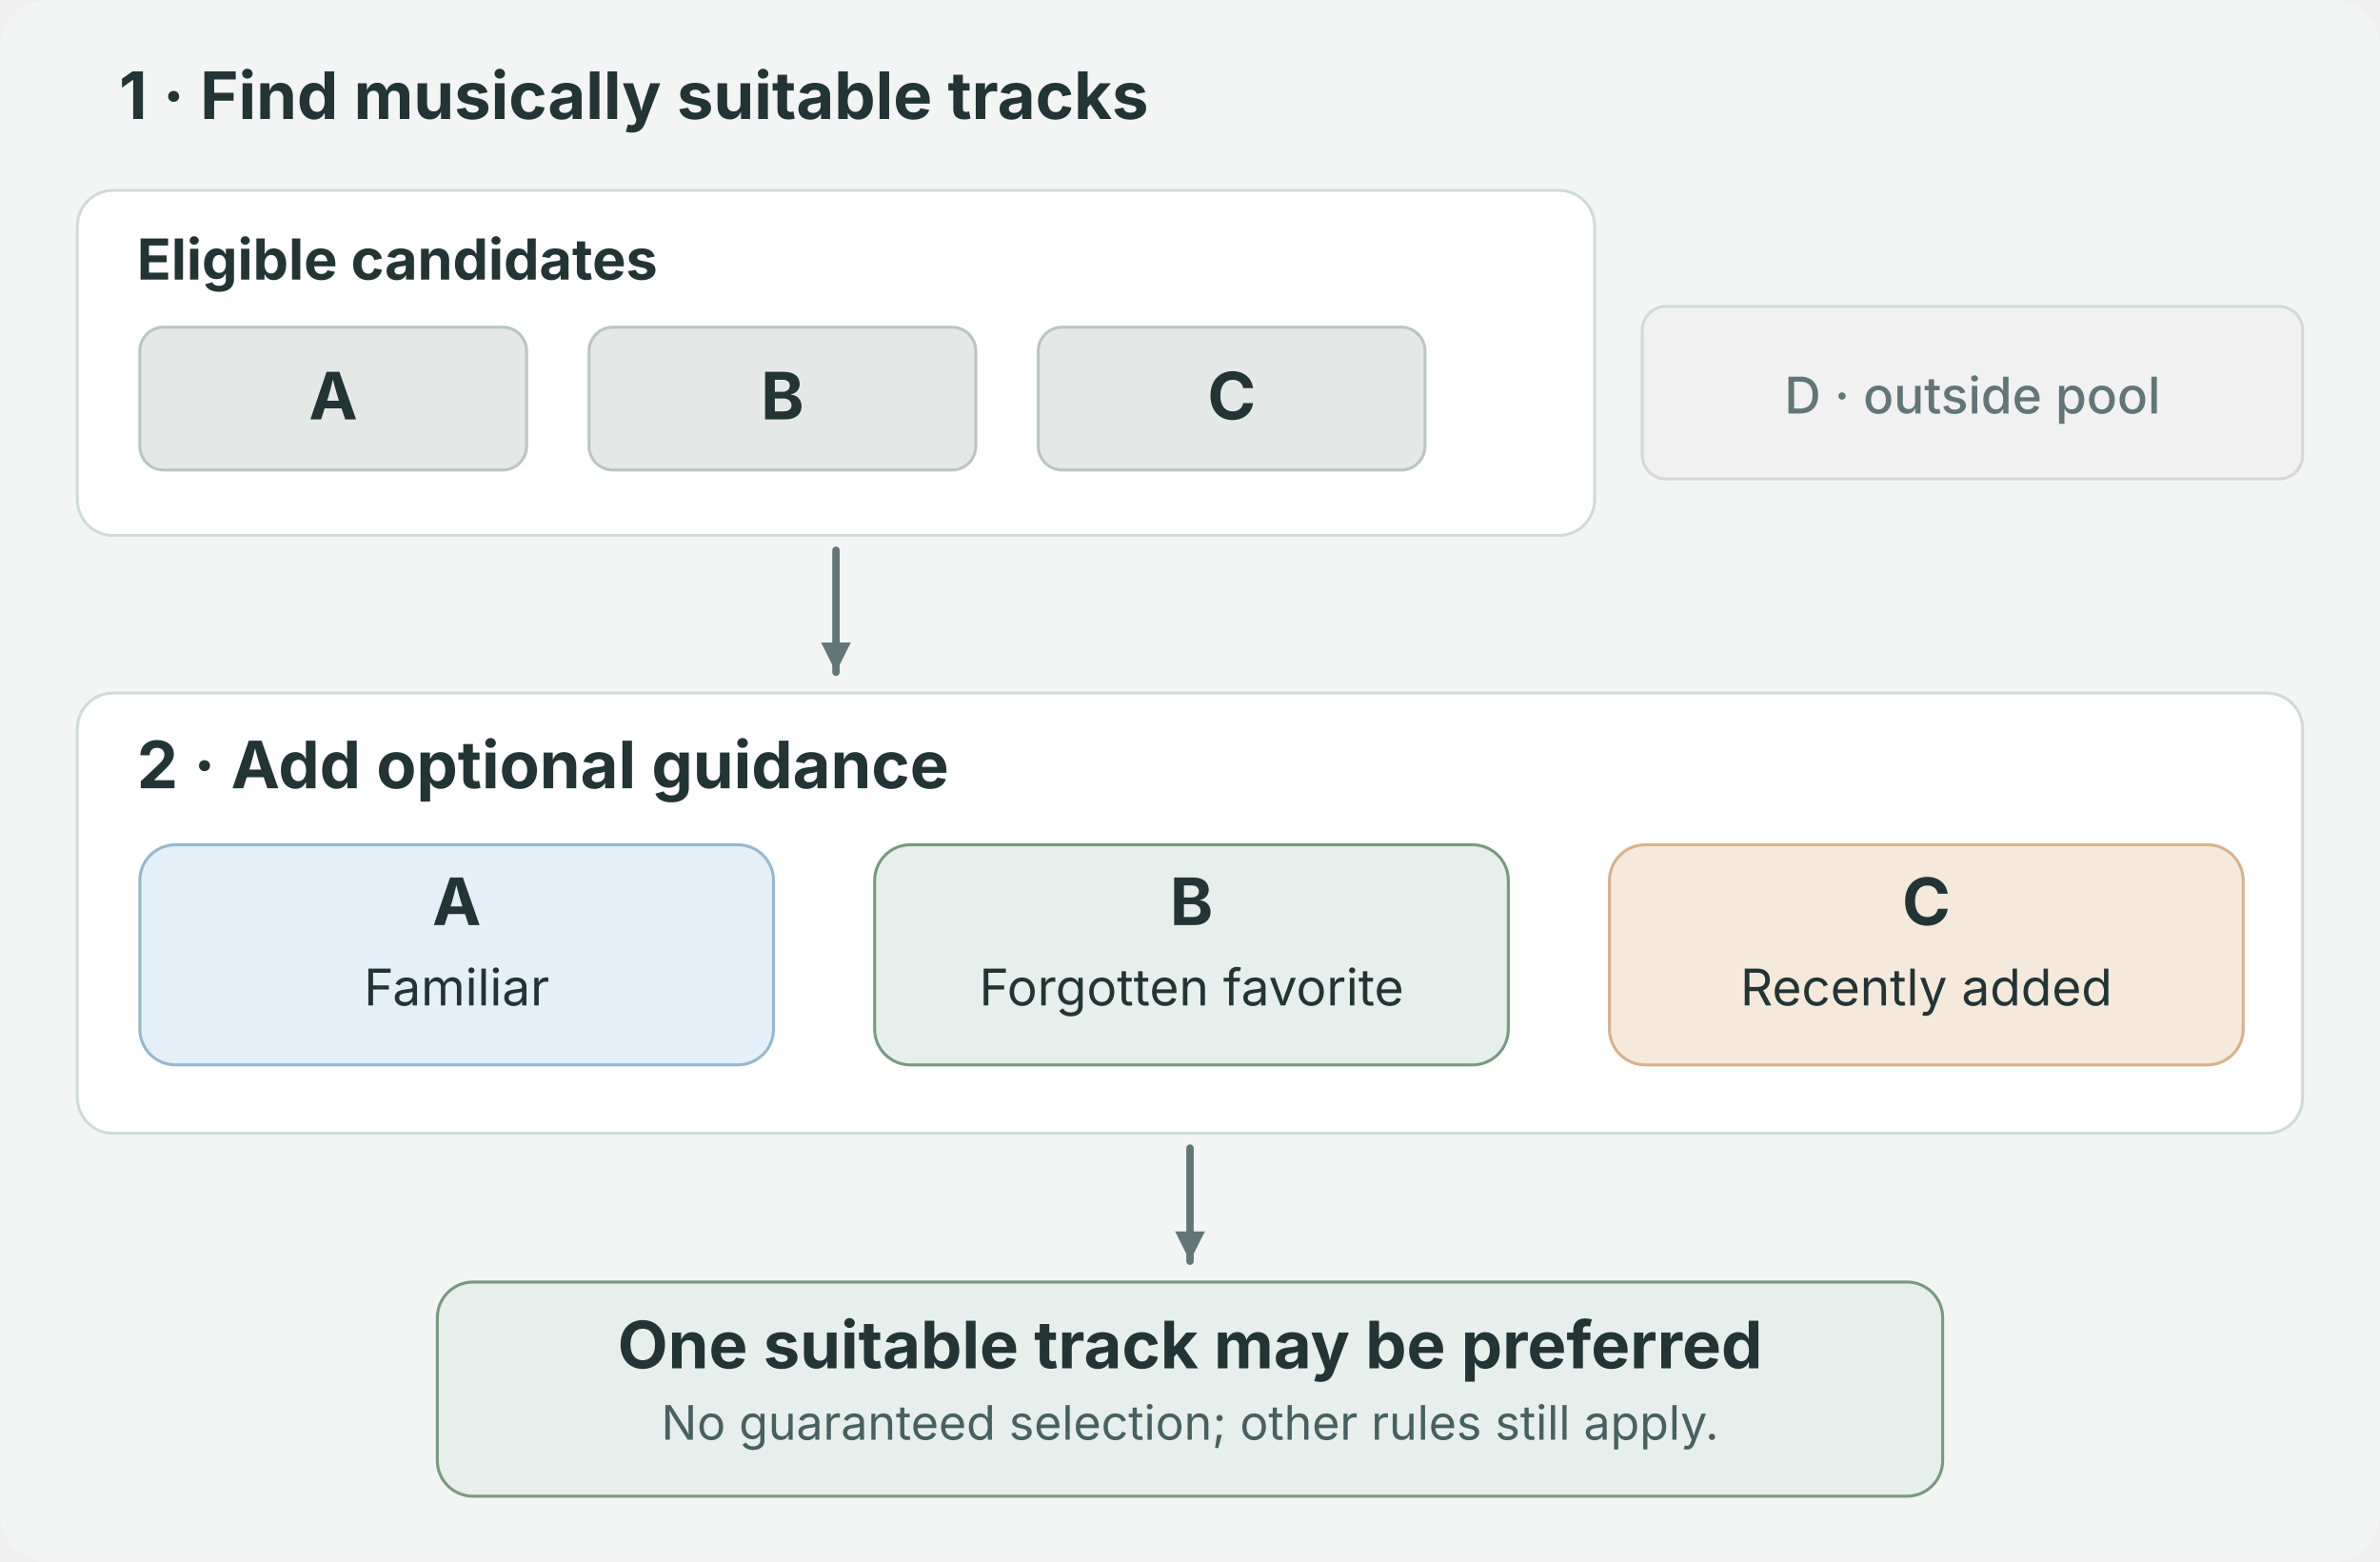
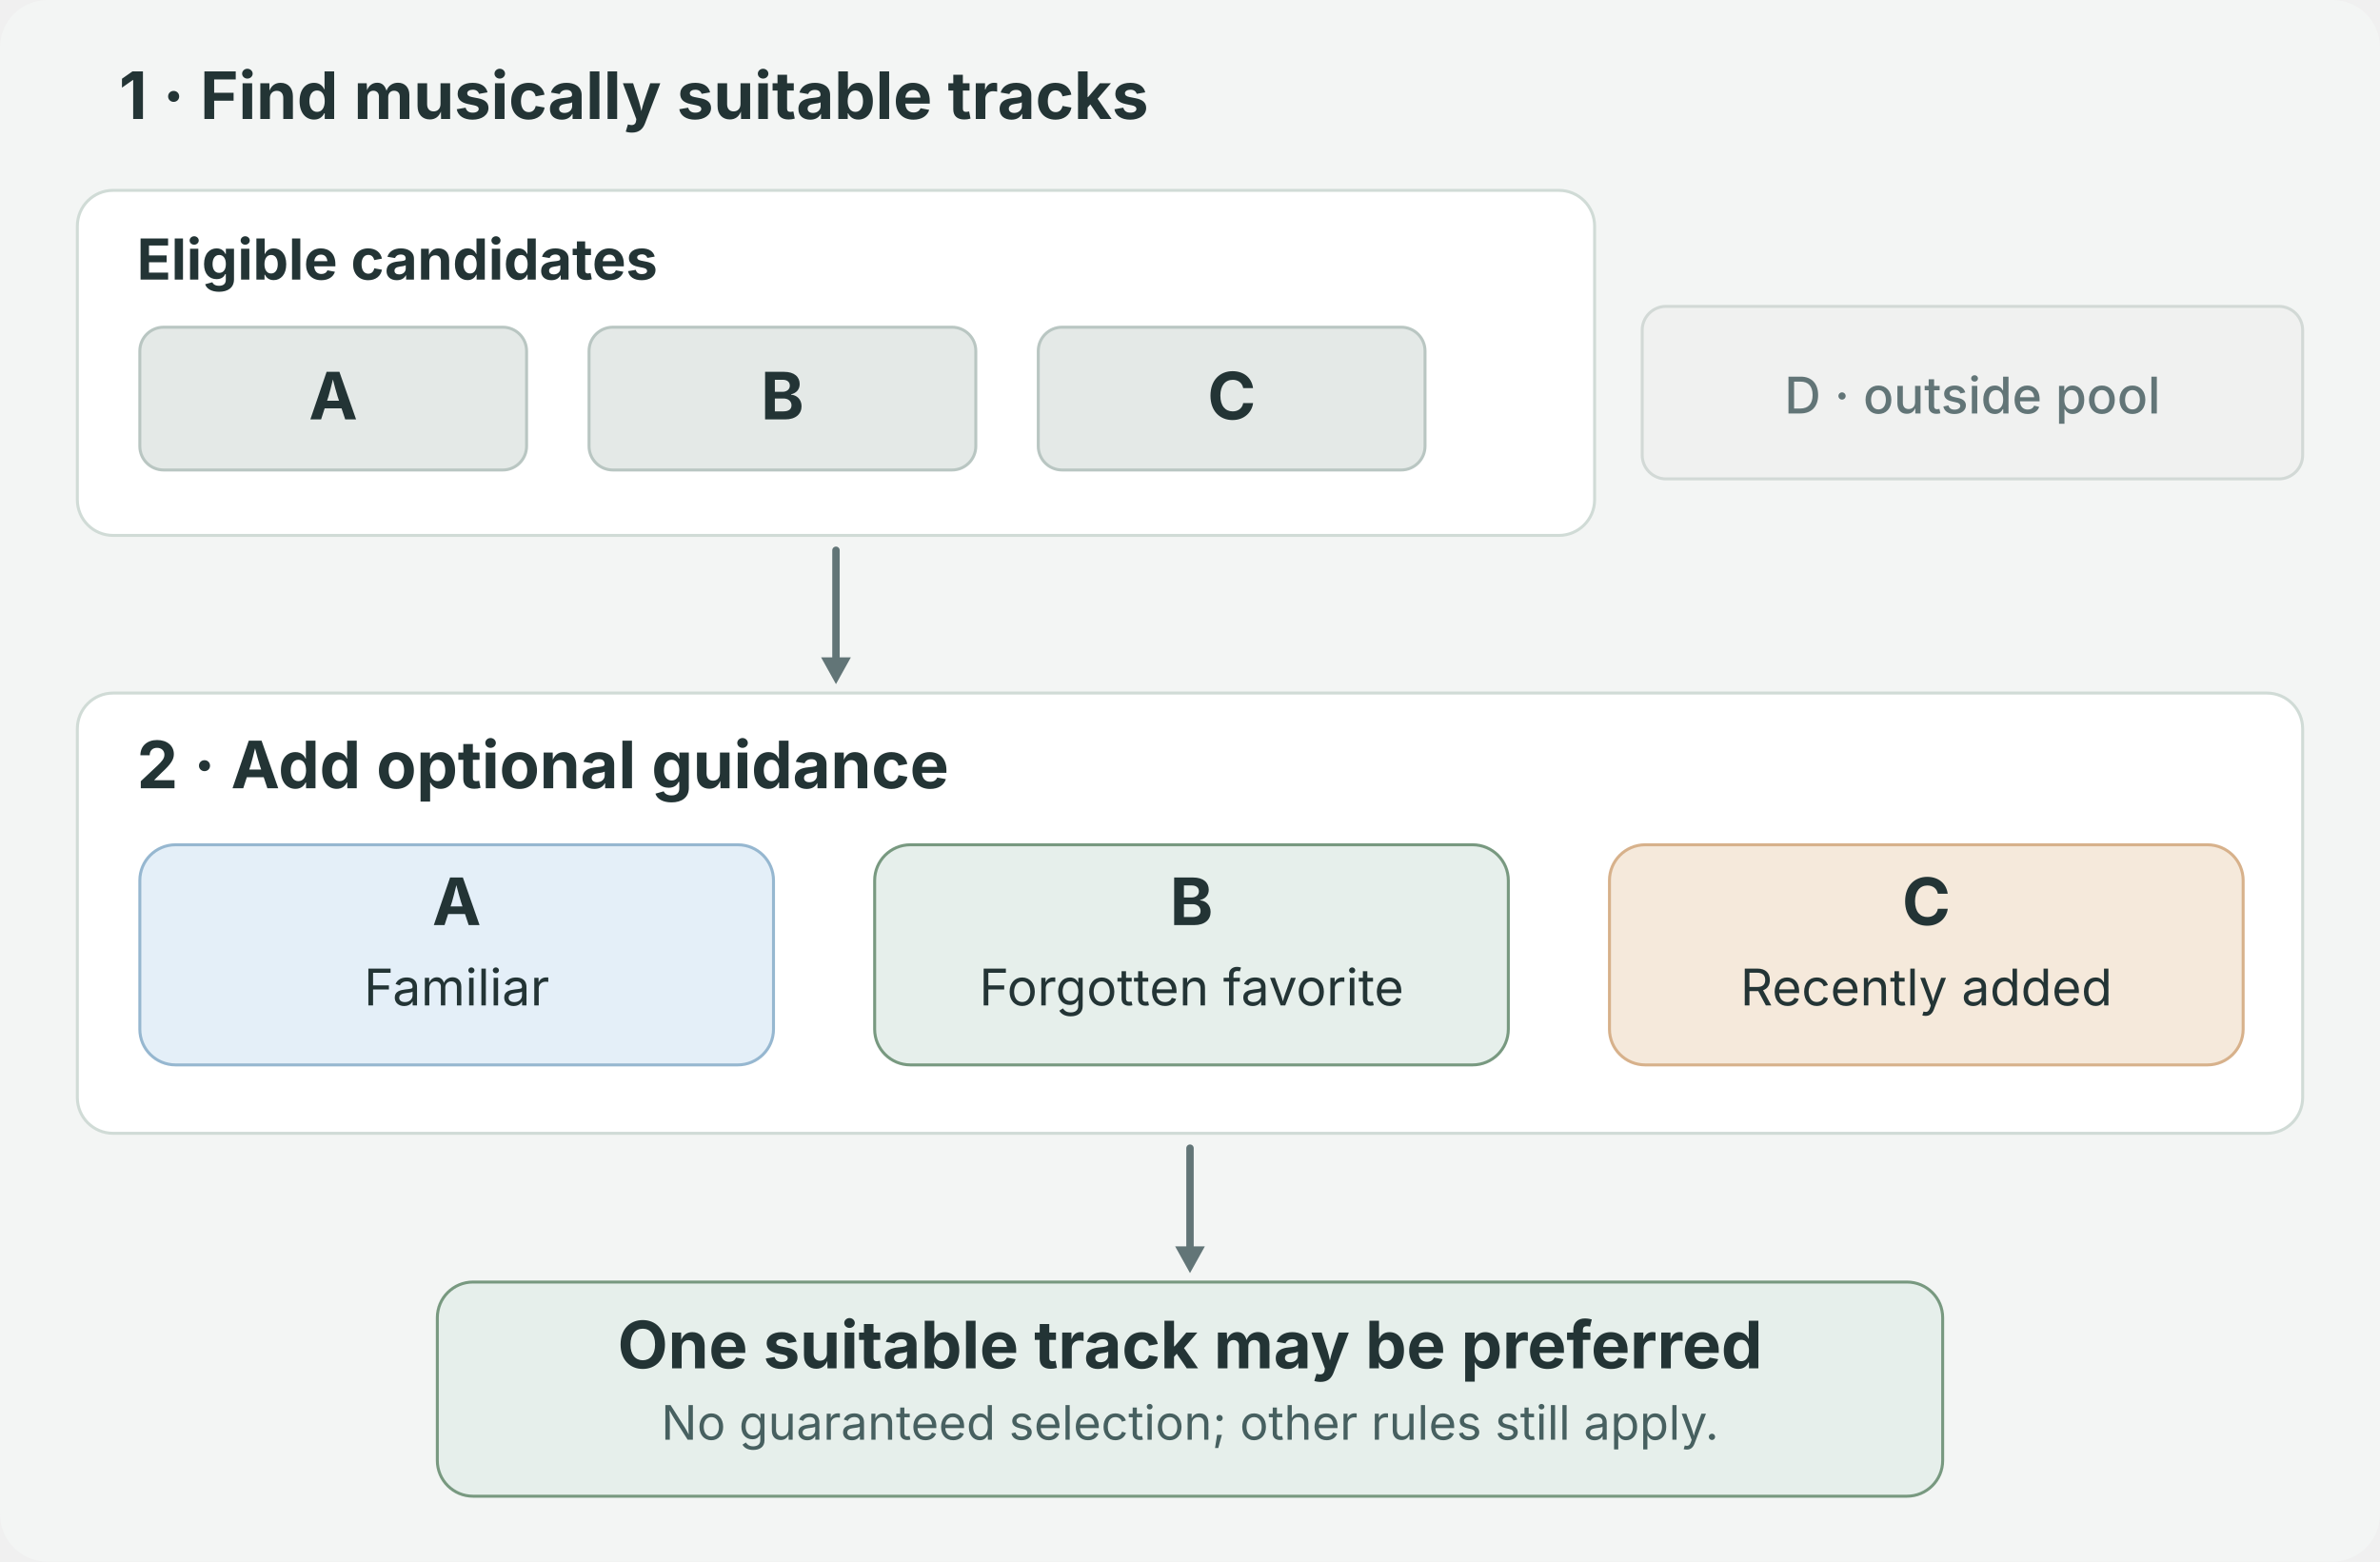
<svg xmlns="http://www.w3.org/2000/svg" width="800" height="525" viewBox="0 0 800 525" role="img" aria-labelledby="title description">
-   <defs>
-     <marker id="arrow" markerUnits="userSpaceOnUse" markerWidth="12" markerHeight="12" refX="10" refY="5" orient="auto" viewBox="0 0 12 10" overflow="visible">
-       <path d="M0 0 L10 5 L0 10 Z" fill="#627577" />
-     </marker>
-   </defs>
  <rect width="800" height="525" rx="16" fill="#f3f5f4" />
  <g font-family="system-ui, -apple-system, Segoe UI, sans-serif" fill="#233435">
    <text x="40" y="40" font-size="22" font-weight="650" text-anchor="start" fill="#233435">1 · Find musically suitable tracks</text>
    <rect x="26" y="64" width="510" height="116" rx="12" fill="#fff" stroke="#d0dbd6" />
    <text x="46" y="94" font-size="19" font-weight="650" text-anchor="start" fill="#233435">Eligible candidates</text>
    <rect x="47" y="110" width="130" height="48" rx="8" fill="#e4e9e7" stroke="#b9c6c2" />
    <text x="112" y="141" font-size="22" font-weight="650" text-anchor="middle" fill="#233435">A</text>
    <rect x="198" y="110" width="130" height="48" rx="8" fill="#e4e9e7" stroke="#b9c6c2" />
    <text x="263" y="141" font-size="22" font-weight="650" text-anchor="middle" fill="#233435">B</text>
    <rect x="349" y="110" width="130" height="48" rx="8" fill="#e4e9e7" stroke="#b9c6c2" />
    <text x="414" y="141" font-size="22" font-weight="650" text-anchor="middle" fill="#233435">C</text>
    <rect x="552" y="103" width="222" height="58" rx="8" fill="#f0f1f0" stroke="#d2d9d6" />
    <text x="663" y="139" font-size="17" font-weight="500" text-anchor="middle" fill="#627577">D · outside pool</text>
-     <path class="connector" d="M281 185 V226" fill="none" stroke="#627577" stroke-width="2.5" stroke-linecap="round" stroke-linejoin="round" marker-end="url(#arrow)" />
+     <g class="connector">
+       <path d="M281 185 V222" fill="none" stroke="#627577" stroke-width="2.5" stroke-linecap="round" stroke-linejoin="round" />
+       <path d="M276 221 L281 230 L286 221 Z" fill="#627577" />
+     </g>
    <rect x="26" y="233" width="748" height="148" rx="12" fill="#fff" stroke="#d0dbd6" />
    <text x="46" y="265" font-size="22" font-weight="650" text-anchor="start" fill="#233435">2 · Add optional guidance</text>
    <rect x="47" y="284" width="213" height="74" rx="12" fill="#e4eff8" stroke="#96b7d0" />
    <text x="153.5" y="311" font-size="22" font-weight="650" text-anchor="middle" fill="#233435">A</text>
    <text x="153.5" y="338" font-size="17" font-weight="400" text-anchor="middle" fill="#233435">Familiar</text>
    <rect x="294" y="284" width="213" height="74" rx="12" fill="#e6efeb" stroke="#789980" />
    <text x="400.5" y="311" font-size="22" font-weight="650" text-anchor="middle" fill="#233435">B</text>
    <text x="400.5" y="338" font-size="17" font-weight="400" text-anchor="middle" fill="#233435">Forgotten favorite</text>
    <rect x="541" y="284" width="213" height="74" rx="12" fill="#f5e9db" stroke="#d7b18b" />
    <text x="647.5" y="311" font-size="22" font-weight="650" text-anchor="middle" fill="#233435">C</text>
    <text x="647.5" y="338" font-size="17" font-weight="400" text-anchor="middle" fill="#233435">Recently added</text>
-     <path class="connector" d="M400 386 V424" fill="none" stroke="#627577" stroke-width="2.5" stroke-linecap="round" stroke-linejoin="round" marker-end="url(#arrow)" />
+     <g class="connector">
+       <path d="M400 386 V420" fill="none" stroke="#627577" stroke-width="2.5" stroke-linecap="round" stroke-linejoin="round" />
+       <path d="M395 419 L400 428 L405 419 Z" fill="#627577" />
+     </g>
    <rect x="147" y="431" width="506" height="72" rx="12" fill="#e6efeb" stroke="#789980" />
    <text x="400" y="460" font-size="22" font-weight="650" text-anchor="middle" fill="#233435">One suitable track may be preferred</text>
    <text x="400" y="484" font-size="16" font-weight="400" text-anchor="middle" fill="#476060">No guaranteed selection; other rules still apply.</text>
  </g>
</svg>
